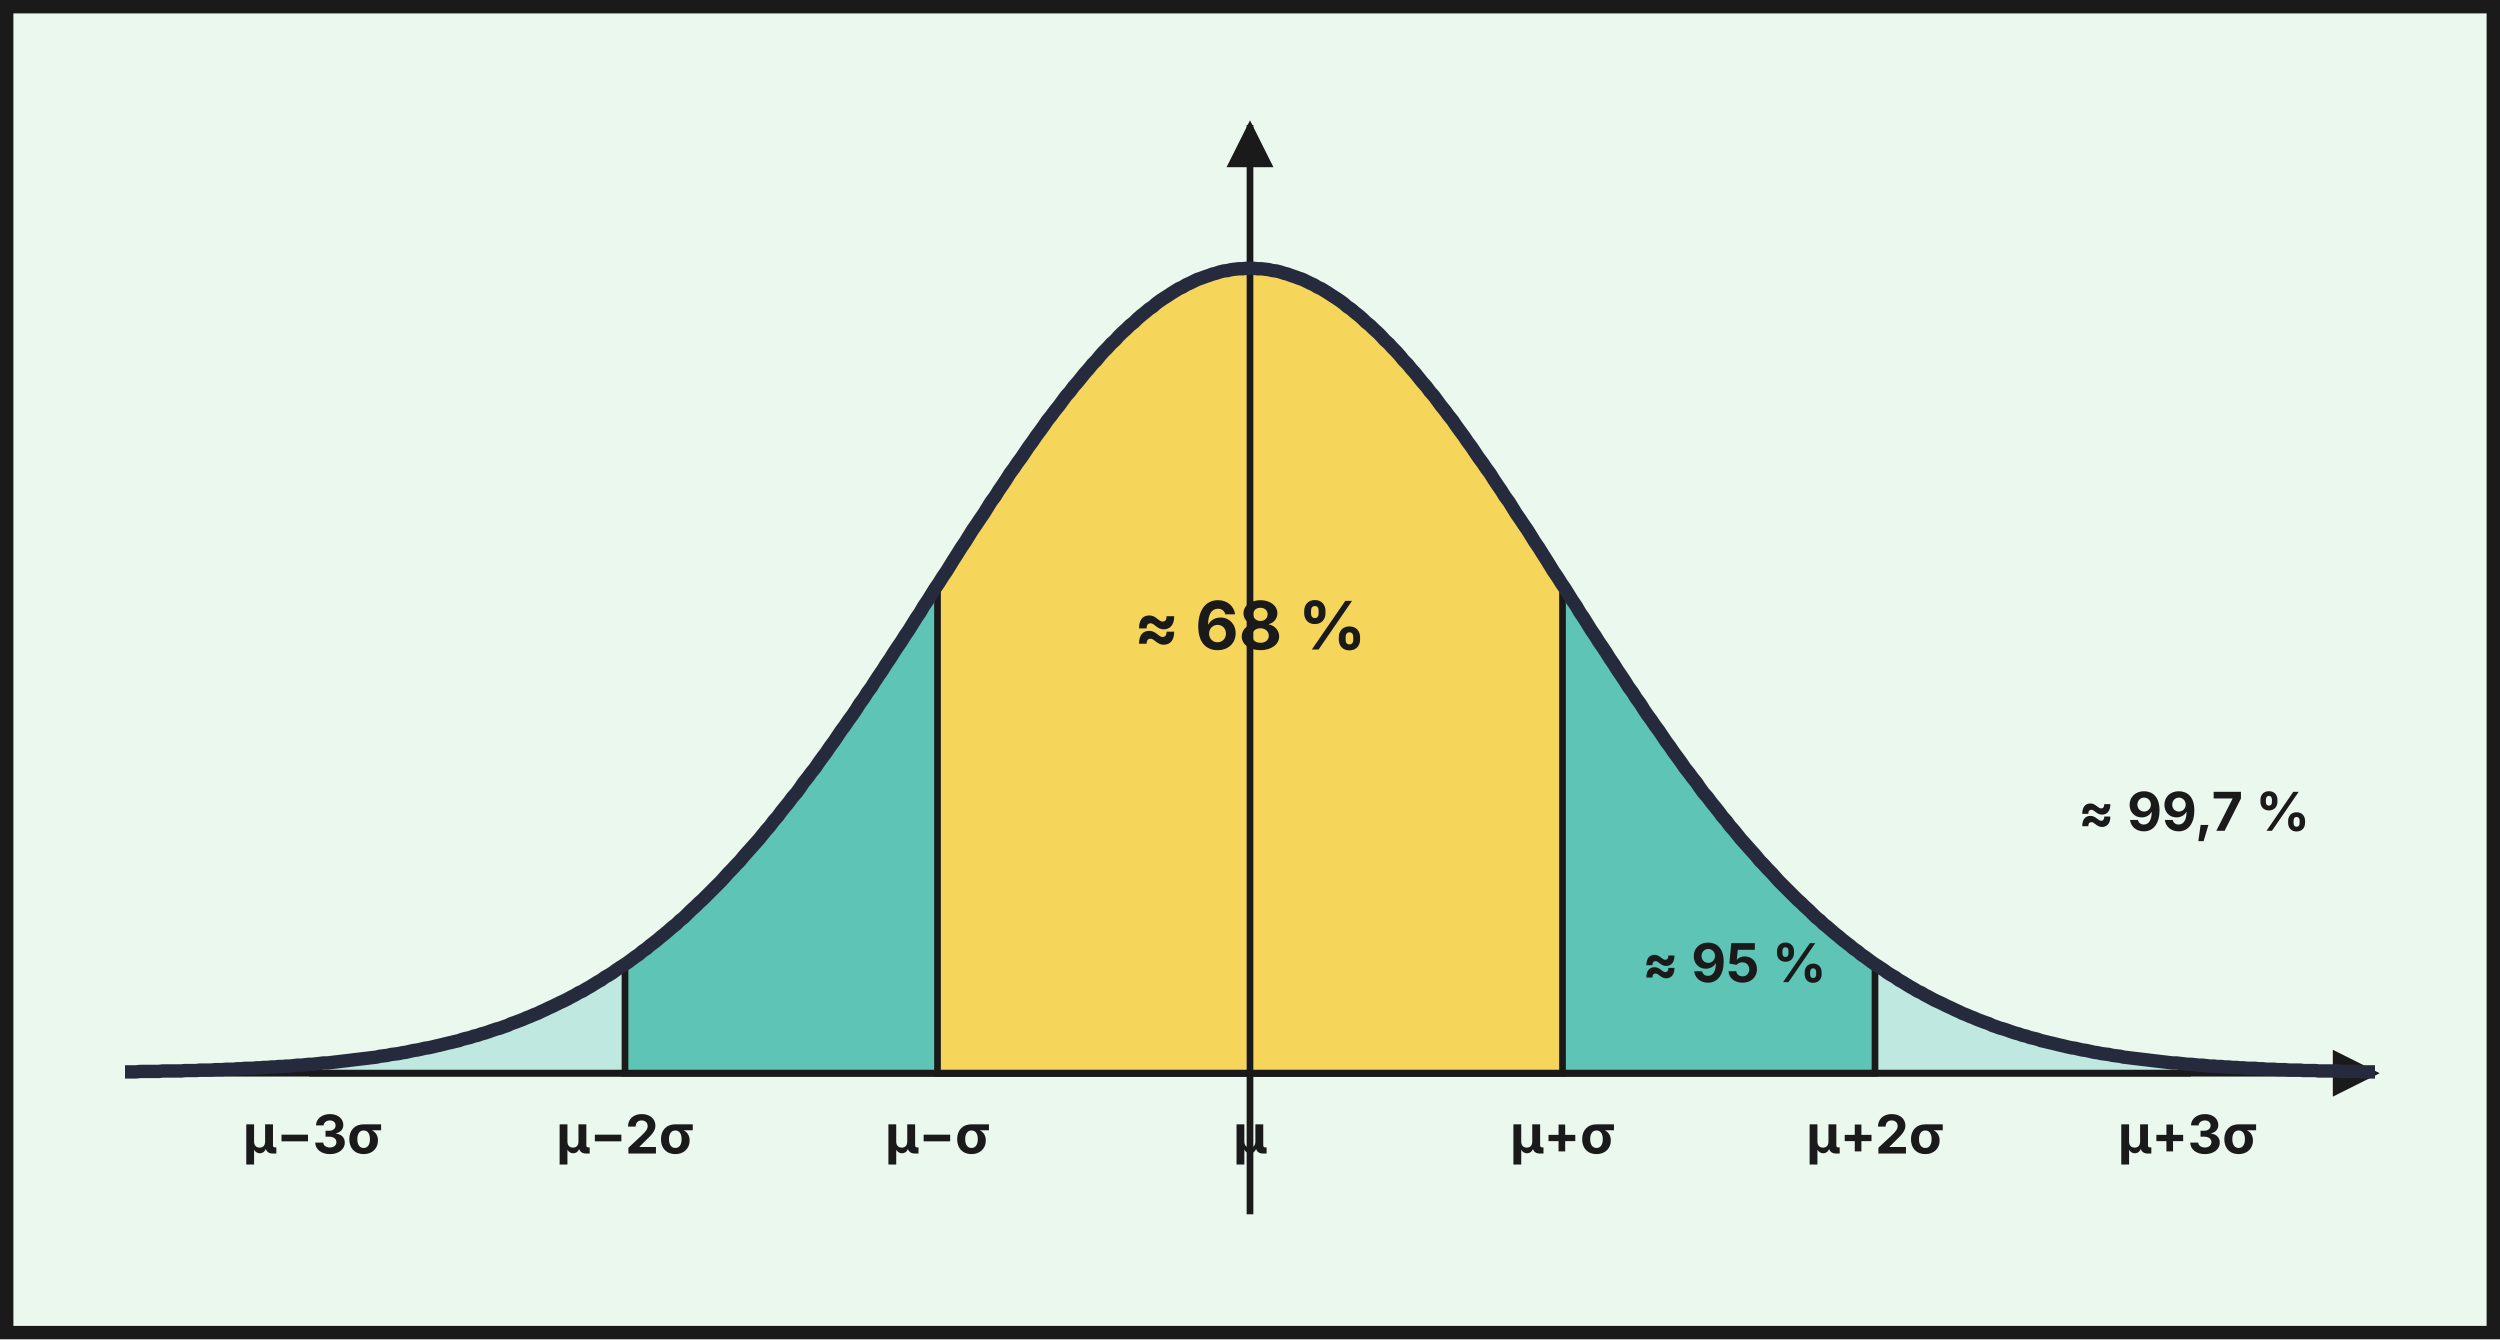
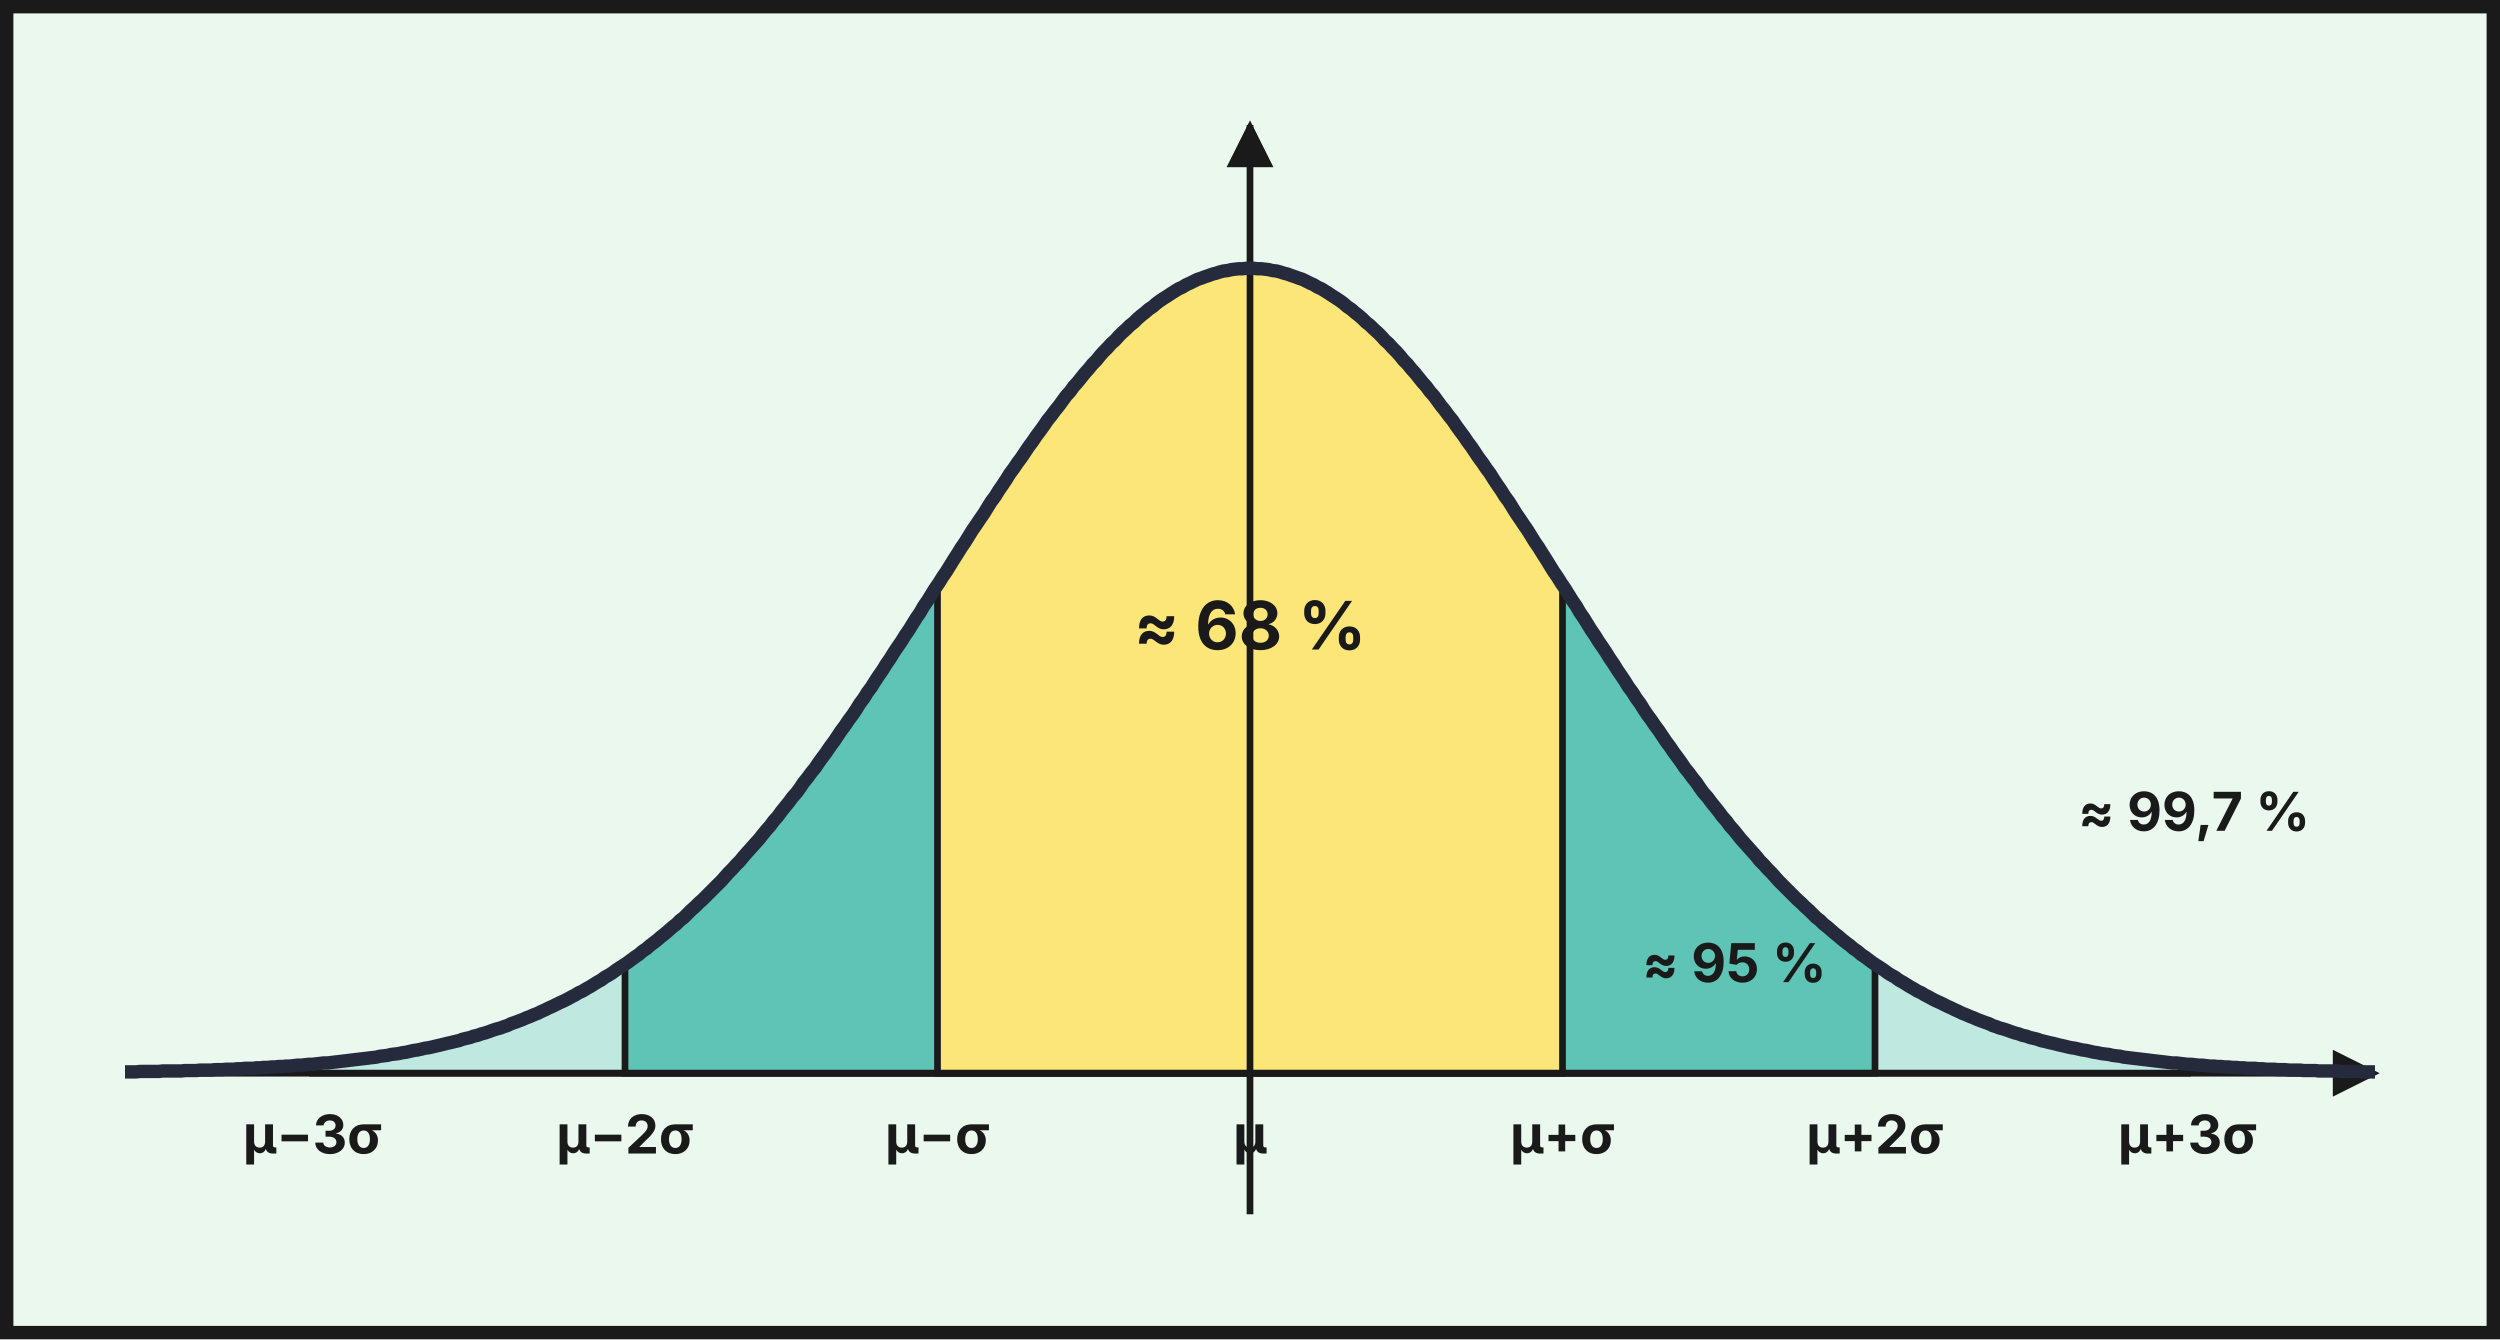
<svg xmlns="http://www.w3.org/2000/svg" viewBox="0 0 560 300" width="560" height="300" font-family="Inter, Helvetica, Arial, sans-serif" role="img">
  <defs>
    <marker id="f" viewBox="0 0 10 10" refX="9" refY="5" markerWidth="7" markerHeight="7" orient="auto">
      <path d="M0,0 L10,5 L0,10 z" fill="#1A1A1A" />
    </marker>
  </defs>
  <rect x="1.5" y="1.5" width="557" height="297" fill="#EBF8EE" stroke="#1A1A1A" stroke-width="3" />
  <path d="M70.0,238.4 L73.5,238.0 L77.0,237.7 L80.5,237.3 L84.0,236.8 L87.5,236.3 L91.0,235.7 L94.5,235.0 L98.0,234.2 L101.5,233.4 L105.0,232.5 L108.5,231.4 L112.0,230.3 L115.5,229.0 L119.0,227.6 L122.5,226.0 L126.0,224.3 L129.5,222.5 L133.0,220.5 L136.5,218.3 L140.0,216.0 L143.5,213.4 L147.0,210.7 L150.5,207.8 L154.0,204.7 L157.5,201.4 L161.0,197.9 L164.5,194.2 L168.0,190.3 L171.5,186.1 L175.0,181.8 L178.5,177.4 L182.0,172.7 L185.5,167.9 L189.0,162.9 L192.5,157.8 L196.0,152.6 L199.5,147.3 L203.0,141.9 L206.5,136.5 L210.0,131.0 L213.5,125.6 L217.0,120.1 L220.5,114.8 L224.0,109.5 L227.5,104.3 L231.0,99.3 L234.5,94.4 L238.0,89.8 L241.5,85.4 L245.0,81.3 L248.5,77.5 L252.0,74.0 L255.5,70.8 L259.0,68.0 L262.5,65.7 L266.0,63.7 L269.5,62.1 L273.0,61.0 L276.5,60.3 L280.0,60.1 L283.5,60.3 L287.0,61.0 L290.5,62.1 L294.0,63.7 L297.5,65.7 L301.0,68.0 L304.5,70.8 L308.0,74.0 L311.5,77.5 L315.0,81.3 L318.5,85.4 L322.0,89.8 L325.5,94.4 L329.0,99.3 L332.5,104.3 L336.0,109.5 L339.5,114.8 L343.0,120.1 L346.5,125.6 L350.0,131.0 L353.5,136.5 L357.0,141.9 L360.5,147.3 L364.0,152.6 L367.5,157.8 L371.0,162.9 L374.5,167.9 L378.0,172.7 L381.5,177.4 L385.0,181.8 L388.5,186.1 L392.0,190.3 L395.5,194.2 L399.0,197.9 L402.5,201.4 L406.0,204.7 L409.5,207.8 L413.0,210.7 L416.5,213.4 L420.0,216.0 L423.5,218.3 L427.0,220.5 L430.5,222.5 L434.0,224.3 L437.5,226.0 L441.0,227.6 L444.5,229.0 L448.0,230.3 L451.5,231.4 L455.0,232.5 L458.5,233.4 L462.0,234.2 L465.5,235.0 L469.0,235.7 L472.5,236.3 L476.0,236.8 L479.5,237.3 L483.0,237.7 L486.5,238.0 L490.0,238.4 L490.0,240.4 L486.5,240.4 L483.0,240.4 L479.5,240.4 L476.0,240.4 L472.5,240.4 L469.0,240.4 L465.5,240.4 L462.0,240.4 L458.5,240.4 L455.0,240.4 L451.5,240.4 L448.0,240.4 L444.5,240.4 L441.0,240.4 L437.5,240.4 L434.0,240.4 L430.5,240.4 L427.0,240.4 L423.5,240.4 L420.0,240.4 L416.5,240.4 L413.0,240.4 L409.5,240.4 L406.0,240.4 L402.5,240.4 L399.0,240.4 L395.5,240.4 L392.0,240.4 L388.5,240.4 L385.0,240.4 L381.5,240.4 L378.0,240.4 L374.5,240.4 L371.0,240.4 L367.5,240.4 L364.0,240.4 L360.5,240.4 L357.0,240.4 L353.5,240.4 L350.0,240.4 L346.5,240.4 L343.0,240.4 L339.5,240.4 L336.0,240.4 L332.5,240.4 L329.0,240.4 L325.5,240.4 L322.0,240.4 L318.5,240.4 L315.0,240.4 L311.5,240.4 L308.0,240.4 L304.5,240.4 L301.0,240.4 L297.5,240.4 L294.0,240.4 L290.5,240.4 L287.0,240.4 L283.5,240.4 L280.0,240.4 L276.5,240.4 L273.0,240.4 L269.5,240.4 L266.0,240.4 L262.5,240.4 L259.0,240.4 L255.5,240.4 L252.0,240.4 L248.5,240.4 L245.0,240.4 L241.5,240.4 L238.0,240.4 L234.5,240.4 L231.0,240.4 L227.5,240.4 L224.0,240.4 L220.5,240.4 L217.0,240.4 L213.5,240.4 L210.0,240.4 L206.5,240.4 L203.0,240.4 L199.5,240.4 L196.0,240.4 L192.5,240.4 L189.0,240.4 L185.5,240.4 L182.0,240.4 L178.5,240.4 L175.0,240.4 L171.5,240.4 L168.0,240.4 L164.5,240.4 L161.0,240.4 L157.5,240.4 L154.0,240.4 L150.5,240.4 L147.0,240.4 L143.5,240.4 L140.0,240.4 L136.5,240.4 L133.0,240.4 L129.5,240.4 L126.0,240.4 L122.5,240.4 L119.0,240.4 L115.5,240.4 L112.0,240.4 L108.5,240.4 L105.0,240.4 L101.5,240.4 L98.0,240.4 L94.5,240.4 L91.0,240.4 L87.5,240.4 L84.0,240.4 L80.5,240.4 L77.0,240.4 L73.5,240.4 L70.0,240.4 Z" fill="#BFE8E1" stroke="#1A1A1A" stroke-width="1.5" />
  <path d="M140.0,216.0 L142.3,214.3 L144.7,212.6 L147.0,210.7 L149.3,208.8 L151.7,206.8 L154.0,204.7 L156.3,202.5 L158.7,200.2 L161.0,197.9 L163.3,195.4 L165.7,192.9 L168.0,190.3 L170.3,187.5 L172.7,184.7 L175.0,181.8 L177.3,178.9 L179.7,175.8 L182.0,172.7 L184.3,169.5 L186.7,166.3 L189.0,162.9 L191.3,159.6 L193.7,156.1 L196.0,152.6 L198.3,149.1 L200.7,145.5 L203.0,141.9 L205.3,138.3 L207.7,134.7 L210.0,131.0 L212.3,127.4 L214.7,123.8 L217.0,120.1 L219.3,116.5 L221.7,113.0 L224.0,109.5 L226.3,106.0 L228.7,102.6 L231.0,99.3 L233.3,96.0 L235.7,92.9 L238.0,89.8 L240.3,86.8 L242.7,84.0 L245.0,81.3 L247.3,78.7 L249.7,76.3 L252.0,74.0 L254.3,71.8 L256.7,69.8 L259.0,68.0 L261.3,66.4 L263.7,64.9 L266.0,63.7 L268.3,62.6 L270.7,61.7 L273.0,61.0 L275.3,60.5 L277.7,60.2 L280.0,60.1 L282.3,60.2 L284.7,60.5 L287.0,61.0 L289.3,61.7 L291.7,62.6 L294.0,63.7 L296.3,64.9 L298.7,66.4 L301.0,68.0 L303.3,69.8 L305.7,71.8 L308.0,74.0 L310.3,76.3 L312.7,78.7 L315.0,81.3 L317.3,84.0 L319.7,86.8 L322.0,89.8 L324.3,92.9 L326.7,96.0 L329.0,99.3 L331.3,102.6 L333.7,106.0 L336.0,109.5 L338.3,113.0 L340.7,116.5 L343.0,120.1 L345.3,123.8 L347.7,127.4 L350.0,131.0 L352.3,134.7 L354.7,138.3 L357.0,141.9 L359.3,145.5 L361.7,149.1 L364.0,152.6 L366.3,156.1 L368.7,159.6 L371.0,162.9 L373.3,166.3 L375.7,169.5 L378.0,172.7 L380.3,175.8 L382.7,178.9 L385.0,181.8 L387.3,184.7 L389.7,187.5 L392.0,190.3 L394.3,192.9 L396.7,195.4 L399.0,197.9 L401.3,200.2 L403.7,202.5 L406.0,204.7 L408.3,206.8 L410.7,208.8 L413.0,210.7 L415.3,212.6 L417.7,214.3 L420.0,216.0 L420.0,240.4 L417.7,240.4 L415.3,240.4 L413.0,240.4 L410.7,240.4 L408.3,240.4 L406.0,240.4 L403.7,240.4 L401.3,240.4 L399.0,240.4 L396.7,240.4 L394.3,240.4 L392.0,240.4 L389.7,240.4 L387.3,240.4 L385.0,240.4 L382.7,240.4 L380.3,240.4 L378.0,240.4 L375.7,240.4 L373.3,240.4 L371.0,240.4 L368.7,240.4 L366.3,240.4 L364.0,240.4 L361.7,240.4 L359.3,240.4 L357.0,240.4 L354.7,240.4 L352.3,240.4 L350.0,240.4 L347.7,240.4 L345.3,240.4 L343.0,240.4 L340.7,240.4 L338.3,240.4 L336.0,240.4 L333.7,240.4 L331.3,240.4 L329.0,240.4 L326.7,240.4 L324.3,240.4 L322.0,240.4 L319.7,240.4 L317.3,240.4 L315.0,240.4 L312.7,240.4 L310.3,240.4 L308.0,240.4 L305.7,240.4 L303.3,240.4 L301.0,240.4 L298.7,240.4 L296.3,240.4 L294.0,240.4 L291.7,240.4 L289.3,240.4 L287.0,240.4 L284.7,240.4 L282.3,240.4 L280.0,240.4 L277.7,240.4 L275.3,240.4 L273.0,240.4 L270.7,240.4 L268.3,240.4 L266.0,240.4 L263.7,240.4 L261.3,240.4 L259.0,240.4 L256.7,240.4 L254.3,240.4 L252.0,240.4 L249.7,240.4 L247.3,240.4 L245.0,240.4 L242.7,240.4 L240.3,240.4 L238.0,240.4 L235.7,240.4 L233.3,240.4 L231.0,240.4 L228.7,240.4 L226.3,240.4 L224.0,240.4 L221.7,240.4 L219.3,240.4 L217.0,240.4 L214.7,240.4 L212.3,240.4 L210.0,240.4 L207.7,240.4 L205.3,240.4 L203.0,240.4 L200.7,240.4 L198.3,240.4 L196.0,240.4 L193.7,240.4 L191.3,240.4 L189.0,240.4 L186.7,240.4 L184.3,240.4 L182.0,240.4 L179.7,240.4 L177.3,240.4 L175.0,240.4 L172.7,240.4 L170.3,240.4 L168.0,240.4 L165.7,240.4 L163.3,240.4 L161.0,240.4 L158.7,240.4 L156.3,240.4 L154.0,240.4 L151.7,240.4 L149.3,240.4 L147.0,240.4 L144.7,240.4 L142.3,240.4 L140.0,240.4 Z" fill="#5EC4B6" stroke="#1A1A1A" stroke-width="1.5" />
-   <path d="M210.0,131.0 L211.2,129.2 L212.3,127.4 L213.5,125.6 L214.7,123.8 L215.8,121.9 L217.0,120.1 L218.2,118.3 L219.3,116.5 L220.5,114.8 L221.7,113.0 L222.8,111.2 L224.0,109.5 L225.2,107.7 L226.3,106.0 L227.5,104.3 L228.7,102.6 L229.8,100.9 L231.0,99.3 L232.2,97.6 L233.3,96.0 L234.5,94.4 L235.7,92.9 L236.8,91.3 L238.0,89.8 L239.2,88.3 L240.3,86.8 L241.5,85.4 L242.7,84.0 L243.8,82.6 L245.0,81.3 L246.2,80.0 L247.3,78.7 L248.5,77.5 L249.7,76.3 L250.8,75.1 L252.0,74.0 L253.2,72.9 L254.3,71.8 L255.5,70.8 L256.7,69.8 L257.8,68.9 L259.0,68.0 L260.2,67.2 L261.3,66.4 L262.5,65.7 L263.7,64.9 L264.8,64.3 L266.0,63.7 L267.2,63.1 L268.3,62.6 L269.5,62.1 L270.7,61.7 L271.8,61.3 L273.0,61.0 L274.2,60.7 L275.3,60.5 L276.5,60.3 L277.7,60.2 L278.8,60.1 L280.0,60.1 L281.2,60.1 L282.3,60.2 L283.5,60.3 L284.7,60.5 L285.8,60.7 L287.0,61.0 L288.2,61.3 L289.3,61.7 L290.5,62.1 L291.7,62.6 L292.8,63.1 L294.0,63.7 L295.2,64.3 L296.3,64.9 L297.5,65.7 L298.7,66.4 L299.8,67.2 L301.0,68.0 L302.2,68.9 L303.3,69.8 L304.5,70.8 L305.7,71.8 L306.8,72.9 L308.0,74.0 L309.2,75.1 L310.3,76.3 L311.5,77.5 L312.7,78.7 L313.8,80.0 L315.0,81.3 L316.2,82.6 L317.3,84.0 L318.5,85.4 L319.7,86.8 L320.8,88.3 L322.0,89.8 L323.2,91.3 L324.3,92.9 L325.5,94.4 L326.7,96.0 L327.8,97.6 L329.0,99.3 L330.2,100.9 L331.3,102.6 L332.5,104.3 L333.7,106.0 L334.8,107.7 L336.0,109.5 L337.2,111.2 L338.3,113.0 L339.5,114.8 L340.7,116.5 L341.8,118.3 L343.0,120.1 L344.2,121.9 L345.3,123.8 L346.5,125.6 L347.7,127.4 L348.8,129.2 L350.0,131.0 L350.0,240.4 L348.8,240.4 L347.7,240.4 L346.5,240.4 L345.3,240.4 L344.2,240.4 L343.0,240.4 L341.8,240.4 L340.7,240.4 L339.5,240.4 L338.3,240.4 L337.2,240.4 L336.0,240.4 L334.8,240.4 L333.7,240.4 L332.5,240.4 L331.3,240.4 L330.2,240.4 L329.0,240.4 L327.8,240.4 L326.7,240.4 L325.5,240.4 L324.3,240.4 L323.2,240.4 L322.0,240.4 L320.8,240.4 L319.7,240.4 L318.5,240.4 L317.3,240.4 L316.2,240.4 L315.0,240.4 L313.8,240.4 L312.7,240.4 L311.5,240.4 L310.3,240.4 L309.2,240.4 L308.0,240.4 L306.8,240.4 L305.7,240.4 L304.5,240.4 L303.3,240.4 L302.2,240.4 L301.0,240.4 L299.8,240.4 L298.7,240.4 L297.5,240.4 L296.3,240.4 L295.2,240.4 L294.0,240.4 L292.8,240.4 L291.7,240.4 L290.5,240.4 L289.3,240.4 L288.2,240.4 L287.0,240.4 L285.8,240.4 L284.7,240.4 L283.5,240.4 L282.3,240.4 L281.2,240.4 L280.0,240.4 L278.8,240.4 L277.7,240.4 L276.5,240.4 L275.3,240.4 L274.2,240.4 L273.0,240.4 L271.8,240.4 L270.7,240.4 L269.5,240.4 L268.3,240.4 L267.2,240.4 L266.0,240.4 L264.8,240.4 L263.7,240.4 L262.5,240.4 L261.3,240.4 L260.2,240.4 L259.0,240.4 L257.8,240.4 L256.7,240.4 L255.5,240.4 L254.3,240.4 L253.2,240.4 L252.0,240.4 L250.8,240.4 L249.7,240.4 L248.5,240.4 L247.3,240.4 L246.2,240.4 L245.0,240.4 L243.8,240.4 L242.7,240.4 L241.5,240.4 L240.3,240.4 L239.2,240.4 L238.0,240.4 L236.8,240.4 L235.7,240.4 L234.5,240.4 L233.3,240.4 L232.2,240.4 L231.0,240.4 L229.8,240.4 L228.7,240.4 L227.5,240.4 L226.3,240.4 L225.2,240.4 L224.0,240.4 L222.8,240.4 L221.7,240.4 L220.5,240.4 L219.3,240.4 L218.2,240.4 L217.0,240.4 L215.8,240.4 L214.7,240.4 L213.5,240.4 L212.3,240.4 L211.2,240.4 L210.0,240.4 Z" fill="#F5D65B" stroke="#1A1A1A" stroke-width="1.5" />
+   <path d="M210.0,131.0 L211.2,129.2 L212.3,127.4 L213.5,125.6 L214.7,123.8 L215.8,121.9 L217.0,120.1 L218.2,118.3 L219.3,116.5 L220.5,114.8 L221.7,113.0 L222.8,111.2 L224.0,109.5 L225.2,107.7 L226.3,106.0 L227.5,104.3 L228.7,102.6 L229.8,100.9 L231.0,99.3 L232.2,97.6 L233.3,96.0 L234.5,94.4 L235.7,92.9 L236.8,91.3 L238.0,89.8 L239.2,88.3 L240.3,86.8 L241.5,85.4 L242.7,84.0 L243.8,82.6 L245.0,81.3 L246.2,80.0 L247.3,78.7 L248.5,77.5 L249.7,76.3 L250.8,75.1 L252.0,74.0 L253.2,72.9 L254.3,71.8 L255.5,70.8 L256.7,69.8 L257.8,68.9 L259.0,68.0 L260.2,67.2 L261.3,66.4 L262.5,65.7 L263.7,64.9 L264.8,64.3 L266.0,63.7 L267.2,63.1 L268.3,62.6 L269.5,62.1 L270.7,61.7 L271.8,61.3 L273.0,61.0 L274.2,60.7 L275.3,60.5 L276.5,60.3 L277.7,60.2 L278.8,60.1 L280.0,60.1 L281.2,60.1 L282.3,60.2 L283.5,60.3 L284.7,60.5 L285.8,60.7 L287.0,61.0 L288.2,61.3 L289.3,61.7 L290.5,62.1 L291.7,62.6 L292.8,63.1 L294.0,63.7 L295.2,64.3 L296.3,64.9 L297.5,65.7 L298.7,66.4 L299.8,67.2 L301.0,68.0 L302.2,68.9 L303.3,69.8 L304.5,70.8 L305.7,71.8 L306.8,72.9 L308.0,74.0 L309.2,75.1 L310.3,76.3 L311.5,77.5 L312.7,78.7 L313.8,80.0 L315.0,81.3 L316.2,82.6 L317.3,84.0 L318.5,85.4 L319.7,86.8 L320.8,88.3 L322.0,89.8 L323.2,91.3 L324.3,92.9 L325.5,94.4 L326.7,96.0 L327.8,97.6 L329.0,99.3 L330.2,100.9 L331.3,102.6 L332.5,104.3 L333.7,106.0 L334.8,107.7 L336.0,109.5 L337.2,111.2 L338.3,113.0 L339.5,114.8 L340.7,116.5 L341.8,118.3 L343.0,120.1 L344.2,121.9 L345.3,123.8 L346.5,125.6 L347.7,127.4 L348.8,129.2 L350.0,131.0 L350.0,240.4 L348.8,240.4 L347.7,240.4 L346.5,240.4 L345.3,240.4 L344.2,240.4 L343.0,240.4 L341.8,240.4 L340.7,240.4 L339.5,240.4 L338.3,240.4 L337.2,240.4 L336.0,240.4 L334.8,240.4 L333.7,240.4 L332.5,240.4 L331.3,240.4 L330.2,240.4 L329.0,240.4 L327.8,240.4 L326.7,240.4 L325.5,240.4 L324.3,240.4 L323.2,240.4 L322.0,240.4 L320.8,240.4 L319.7,240.4 L318.5,240.4 L317.3,240.4 L316.2,240.4 L315.0,240.4 L313.8,240.4 L312.7,240.4 L311.5,240.4 L310.3,240.4 L309.2,240.4 L308.0,240.4 L306.8,240.4 L305.7,240.4 L304.5,240.4 L303.3,240.4 L302.2,240.4 L301.0,240.4 L299.8,240.4 L298.7,240.4 L297.5,240.4 L296.3,240.4 L295.2,240.4 L294.0,240.4 L292.8,240.4 L291.7,240.4 L290.5,240.4 L289.3,240.4 L288.2,240.4 L287.0,240.4 L285.8,240.4 L284.7,240.4 L283.5,240.4 L282.3,240.4 L281.2,240.4 L280.0,240.4 L278.8,240.4 L277.7,240.4 L276.5,240.4 L275.3,240.4 L274.2,240.4 L273.0,240.4 L271.8,240.4 L270.7,240.4 L269.5,240.4 L268.3,240.4 L267.2,240.4 L266.0,240.4 L264.8,240.4 L263.7,240.4 L262.5,240.4 L261.3,240.4 L260.2,240.4 L259.0,240.4 L257.8,240.4 L256.7,240.4 L255.5,240.4 L254.3,240.4 L253.2,240.4 L252.0,240.4 L250.8,240.4 L249.7,240.4 L248.5,240.4 L247.3,240.4 L246.2,240.4 L245.0,240.4 L243.8,240.4 L242.7,240.4 L241.5,240.4 L240.3,240.4 L239.2,240.4 L238.0,240.4 L236.8,240.4 L235.7,240.4 L234.5,240.4 L233.3,240.4 L232.2,240.4 L231.0,240.4 L229.8,240.4 L228.7,240.4 L227.5,240.4 L226.3,240.4 L225.2,240.4 L224.0,240.4 L222.8,240.4 L221.7,240.4 L220.5,240.4 L219.3,240.4 L218.2,240.4 L217.0,240.4 L215.8,240.4 L214.7,240.4 L213.5,240.4 L212.3,240.4 L211.2,240.4 L210.0,240.4 Z" fill="#FCE678" stroke="#1A1A1A" stroke-width="1.5" />
  <line x1="28.0" y1="240.4" x2="532.0" y2="240.4" stroke="#1A1A1A" stroke-width="1.5" marker-end="url(#f)" />
  <line x1="280.0" y1="272.0" x2="280.0" y2="28.0" stroke="#1A1A1A" stroke-width="1.5" marker-end="url(#f)" />
  <path d="M28.0,240.1 L28.8,240.1 L29.7,240.1 L30.5,240.1 L31.4,240.0 L32.2,240.0 L33.0,240.0 L33.9,240.0 L34.7,240.0 L35.6,240.0 L36.4,239.9 L37.2,239.9 L38.1,239.9 L38.9,239.9 L39.8,239.9 L40.6,239.9 L41.4,239.8 L42.3,239.8 L43.1,239.8 L44.0,239.8 L44.8,239.7 L45.6,239.7 L46.5,239.7 L47.3,239.7 L48.2,239.6 L49.0,239.6 L49.8,239.6 L50.7,239.5 L51.5,239.5 L52.4,239.5 L53.2,239.4 L54.0,239.4 L54.9,239.3 L55.7,239.3 L56.6,239.3 L57.4,239.2 L58.2,239.2 L59.1,239.1 L59.9,239.1 L60.8,239.0 L61.6,239.0 L62.4,238.9 L63.3,238.9 L64.1,238.8 L65.0,238.8 L65.8,238.7 L66.6,238.6 L67.5,238.6 L68.3,238.5 L69.2,238.4 L70.0,238.4 L70.8,238.3 L71.7,238.2 L72.5,238.1 L73.4,238.1 L74.2,238.0 L75.0,237.9 L75.9,237.8 L76.7,237.7 L77.6,237.6 L78.4,237.5 L79.2,237.4 L80.1,237.3 L80.9,237.2 L81.8,237.1 L82.6,237.0 L83.4,236.9 L84.3,236.8 L85.1,236.6 L86.0,236.5 L86.8,236.4 L87.6,236.2 L88.5,236.1 L89.3,236.0 L90.2,235.8 L91.0,235.7 L91.8,235.5 L92.7,235.3 L93.5,235.2 L94.4,235.0 L95.2,234.8 L96.0,234.7 L96.9,234.5 L97.7,234.3 L98.6,234.1 L99.4,233.9 L100.2,233.7 L101.1,233.5 L101.9,233.3 L102.8,233.1 L103.6,232.8 L104.4,232.6 L105.3,232.4 L106.1,232.1 L107.0,231.9 L107.8,231.6 L108.6,231.4 L109.5,231.1 L110.3,230.8 L111.2,230.5 L112.0,230.3 L112.8,230.0 L113.7,229.7 L114.5,229.3 L115.4,229.0 L116.2,228.7 L117.0,228.4 L117.9,228.0 L118.7,227.7 L119.6,227.3 L120.4,227.0 L121.2,226.6 L122.1,226.2 L122.9,225.8 L123.8,225.4 L124.6,225.0 L125.4,224.6 L126.3,224.2 L127.1,223.8 L128.0,223.3 L128.8,222.9 L129.6,222.4 L130.5,222.0 L131.3,221.5 L132.2,221.0 L133.0,220.5 L133.8,220.0 L134.7,219.5 L135.5,218.9 L136.4,218.4 L137.2,217.9 L138.0,217.3 L138.9,216.7 L139.7,216.2 L140.6,215.6 L141.4,215.0 L142.2,214.4 L143.1,213.8 L143.9,213.1 L144.8,212.5 L145.6,211.8 L146.4,211.2 L147.3,210.5 L148.1,209.8 L149.0,209.1 L149.8,208.4 L150.6,207.7 L151.5,207.0 L152.3,206.2 L153.2,205.5 L154.0,204.7 L154.8,203.9 L155.7,203.1 L156.5,202.3 L157.4,201.5 L158.2,200.7 L159.0,199.9 L159.9,199.0 L160.7,198.2 L161.6,197.3 L162.4,196.4 L163.2,195.5 L164.1,194.6 L164.9,193.7 L165.8,192.8 L166.6,191.8 L167.4,190.9 L168.3,189.9 L169.1,189.0 L170.0,188.0 L170.8,187.0 L171.6,186.0 L172.5,185.0 L173.3,183.9 L174.2,182.9 L175.0,181.8 L175.8,180.8 L176.7,179.7 L177.5,178.6 L178.4,177.6 L179.2,176.5 L180.0,175.3 L180.9,174.2 L181.7,173.1 L182.6,172.0 L183.4,170.8 L184.2,169.7 L185.1,168.5 L185.9,167.3 L186.8,166.1 L187.6,164.9 L188.4,163.7 L189.3,162.5 L190.1,161.3 L191.0,160.1 L191.8,158.9 L192.6,157.6 L193.5,156.4 L194.3,155.1 L195.2,153.9 L196.0,152.6 L196.8,151.4 L197.7,150.1 L198.5,148.8 L199.4,147.5 L200.2,146.2 L201.0,145.0 L201.9,143.7 L202.7,142.4 L203.6,141.1 L204.4,139.8 L205.2,138.5 L206.1,137.2 L206.9,135.8 L207.8,134.5 L208.6,133.2 L209.4,131.9 L210.3,130.6 L211.1,129.3 L212.0,128.0 L212.8,126.7 L213.6,125.4 L214.5,124.0 L215.3,122.7 L216.2,121.4 L217.0,120.1 L217.8,118.8 L218.7,117.5 L219.5,116.3 L220.4,115.0 L221.2,113.7 L222.0,112.4 L222.9,111.2 L223.7,109.9 L224.6,108.6 L225.4,107.4 L226.2,106.1 L227.1,104.9 L227.9,103.7 L228.8,102.5 L229.6,101.3 L230.4,100.1 L231.3,98.9 L232.1,97.7 L233.0,96.5 L233.8,95.4 L234.6,94.2 L235.5,93.1 L236.3,92.0 L237.2,90.9 L238.0,89.8 L238.8,88.7 L239.7,87.7 L240.5,86.6 L241.4,85.6 L242.2,84.6 L243.0,83.6 L243.9,82.6 L244.7,81.6 L245.6,80.7 L246.4,79.7 L247.2,78.8 L248.1,77.9 L248.9,77.0 L249.8,76.2 L250.6,75.3 L251.4,74.5 L252.3,73.7 L253.1,72.9 L254.0,72.2 L254.8,71.4 L255.6,70.7 L256.5,70.0 L257.3,69.3 L258.2,68.7 L259.0,68.0 L259.8,67.4 L260.7,66.8 L261.5,66.3 L262.4,65.7 L263.2,65.2 L264.0,64.7 L264.9,64.3 L265.7,63.8 L266.6,63.4 L267.4,63.0 L268.2,62.6 L269.1,62.3 L269.9,62.0 L270.8,61.7 L271.6,61.4 L272.4,61.2 L273.3,60.9 L274.1,60.7 L275.0,60.6 L275.8,60.4 L276.6,60.3 L277.5,60.2 L278.3,60.2 L279.2,60.1 L280.0,60.1 L280.8,60.1 L281.7,60.2 L282.5,60.2 L283.4,60.3 L284.2,60.4 L285.0,60.6 L285.9,60.7 L286.7,60.9 L287.6,61.2 L288.4,61.4 L289.2,61.7 L290.1,62.0 L290.9,62.3 L291.8,62.6 L292.6,63.0 L293.4,63.4 L294.3,63.8 L295.1,64.3 L296.0,64.7 L296.8,65.2 L297.6,65.7 L298.5,66.3 L299.3,66.8 L300.2,67.4 L301.0,68.0 L301.8,68.7 L302.7,69.3 L303.5,70.0 L304.4,70.7 L305.2,71.4 L306.0,72.2 L306.9,72.9 L307.7,73.7 L308.6,74.5 L309.4,75.3 L310.2,76.2 L311.1,77.0 L311.9,77.9 L312.8,78.8 L313.6,79.7 L314.4,80.7 L315.3,81.6 L316.1,82.6 L317.0,83.6 L317.8,84.6 L318.6,85.6 L319.5,86.6 L320.3,87.7 L321.2,88.7 L322.0,89.8 L322.8,90.9 L323.7,92.0 L324.5,93.1 L325.4,94.2 L326.2,95.4 L327.0,96.5 L327.9,97.7 L328.7,98.9 L329.6,100.1 L330.4,101.3 L331.2,102.5 L332.1,103.7 L332.9,104.9 L333.8,106.1 L334.6,107.4 L335.4,108.6 L336.3,109.9 L337.1,111.2 L338.0,112.4 L338.8,113.7 L339.6,115.0 L340.5,116.3 L341.3,117.5 L342.2,118.8 L343.0,120.1 L343.8,121.4 L344.7,122.7 L345.5,124.0 L346.4,125.4 L347.2,126.7 L348.0,128.0 L348.9,129.3 L349.7,130.6 L350.6,131.9 L351.4,133.2 L352.2,134.5 L353.1,135.8 L353.9,137.2 L354.8,138.5 L355.6,139.8 L356.4,141.1 L357.3,142.4 L358.1,143.7 L359.0,145.0 L359.8,146.2 L360.6,147.5 L361.5,148.8 L362.3,150.1 L363.2,151.4 L364.0,152.6 L364.8,153.9 L365.7,155.1 L366.5,156.4 L367.4,157.6 L368.2,158.9 L369.0,160.1 L369.9,161.3 L370.7,162.5 L371.6,163.7 L372.4,164.9 L373.2,166.1 L374.1,167.3 L374.9,168.5 L375.8,169.7 L376.6,170.8 L377.4,172.0 L378.3,173.1 L379.1,174.2 L380.0,175.3 L380.8,176.5 L381.6,177.6 L382.5,178.6 L383.3,179.7 L384.2,180.8 L385.0,181.8 L385.8,182.9 L386.7,183.9 L387.5,185.0 L388.4,186.0 L389.2,187.0 L390.0,188.0 L390.9,189.0 L391.7,189.9 L392.6,190.9 L393.4,191.8 L394.2,192.8 L395.1,193.7 L395.9,194.6 L396.8,195.5 L397.6,196.4 L398.4,197.3 L399.3,198.2 L400.1,199.0 L401.0,199.9 L401.8,200.7 L402.6,201.5 L403.5,202.3 L404.3,203.1 L405.2,203.9 L406.0,204.7 L406.8,205.5 L407.7,206.2 L408.5,207.0 L409.4,207.7 L410.2,208.4 L411.0,209.1 L411.9,209.8 L412.7,210.5 L413.6,211.2 L414.4,211.8 L415.2,212.5 L416.1,213.1 L416.9,213.8 L417.8,214.4 L418.6,215.0 L419.4,215.6 L420.3,216.2 L421.1,216.7 L422.0,217.3 L422.8,217.9 L423.6,218.4 L424.5,218.9 L425.3,219.5 L426.2,220.0 L427.0,220.5 L427.8,221.0 L428.7,221.5 L429.5,222.0 L430.4,222.4 L431.2,222.9 L432.0,223.3 L432.9,223.8 L433.7,224.2 L434.6,224.6 L435.4,225.0 L436.2,225.4 L437.1,225.8 L437.9,226.2 L438.8,226.6 L439.6,227.0 L440.4,227.3 L441.3,227.7 L442.1,228.0 L443.0,228.4 L443.8,228.7 L444.6,229.0 L445.5,229.3 L446.3,229.7 L447.2,230.0 L448.0,230.3 L448.8,230.5 L449.7,230.8 L450.5,231.1 L451.4,231.4 L452.2,231.6 L453.0,231.9 L453.9,232.1 L454.7,232.4 L455.6,232.6 L456.4,232.8 L457.2,233.1 L458.1,233.3 L458.9,233.5 L459.8,233.7 L460.6,233.9 L461.4,234.1 L462.3,234.3 L463.1,234.5 L464.0,234.7 L464.8,234.8 L465.6,235.0 L466.5,235.2 L467.3,235.3 L468.2,235.5 L469.0,235.7 L469.8,235.8 L470.7,236.0 L471.5,236.1 L472.4,236.2 L473.2,236.4 L474.0,236.5 L474.9,236.6 L475.7,236.8 L476.6,236.9 L477.4,237.0 L478.2,237.1 L479.1,237.2 L479.9,237.3 L480.8,237.4 L481.6,237.5 L482.4,237.6 L483.3,237.7 L484.1,237.8 L485.0,237.9 L485.8,238.0 L486.6,238.1 L487.5,238.1 L488.3,238.2 L489.2,238.3 L490.0,238.4 L490.8,238.4 L491.7,238.5 L492.5,238.6 L493.4,238.6 L494.2,238.7 L495.0,238.8 L495.9,238.8 L496.7,238.9 L497.6,238.9 L498.4,239.0 L499.2,239.0 L500.1,239.1 L500.9,239.1 L501.8,239.2 L502.6,239.2 L503.4,239.3 L504.3,239.3 L505.1,239.3 L506.0,239.4 L506.8,239.4 L507.6,239.5 L508.5,239.5 L509.3,239.5 L510.2,239.6 L511.0,239.6 L511.8,239.6 L512.7,239.7 L513.5,239.7 L514.4,239.7 L515.2,239.7 L516.0,239.8 L516.9,239.8 L517.7,239.8 L518.6,239.8 L519.4,239.9 L520.2,239.9 L521.1,239.9 L521.9,239.9 L522.8,239.9 L523.6,239.9 L524.4,240.0 L525.3,240.0 L526.1,240.0 L527.0,240.0 L527.8,240.0 L528.6,240.0 L529.5,240.1 L530.3,240.1 L531.2,240.1 L532.0,240.1" fill="none" stroke="#262A3D" stroke-width="3" />
  <text x="70.0" y="258.4" text-anchor="middle" font-size="12" fill="#1A1A1A" font-weight="700">μ−3σ</text>
  <text x="140.0" y="258.4" text-anchor="middle" font-size="12" fill="#1A1A1A" font-weight="700">μ−2σ</text>
  <text x="210.0" y="258.4" text-anchor="middle" font-size="12" fill="#1A1A1A" font-weight="700">μ−σ</text>
  <text x="280.0" y="258.4" text-anchor="middle" font-size="12" fill="#1A1A1A" font-weight="700">μ</text>
  <text x="350.0" y="258.4" text-anchor="middle" font-size="12" fill="#1A1A1A" font-weight="700">μ+σ</text>
  <text x="420.0" y="258.4" text-anchor="middle" font-size="12" fill="#1A1A1A" font-weight="700">μ+2σ</text>
  <text x="490.0" y="258.4" text-anchor="middle" font-size="12" fill="#1A1A1A" font-weight="700">μ+3σ</text>
  <text x="280.0" y="145.5" text-anchor="middle" font-size="15" fill="#1A1A1A" font-weight="700">≈ 68 %</text>
  <text x="388.5" y="220.0" text-anchor="middle" font-size="12" fill="#1A1A1A" font-weight="700">≈ 95 %</text>
  <text x="465.5" y="186.1" text-anchor="start" font-size="12" fill="#1A1A1A" font-weight="700">≈ 99,7 %</text>
</svg>
